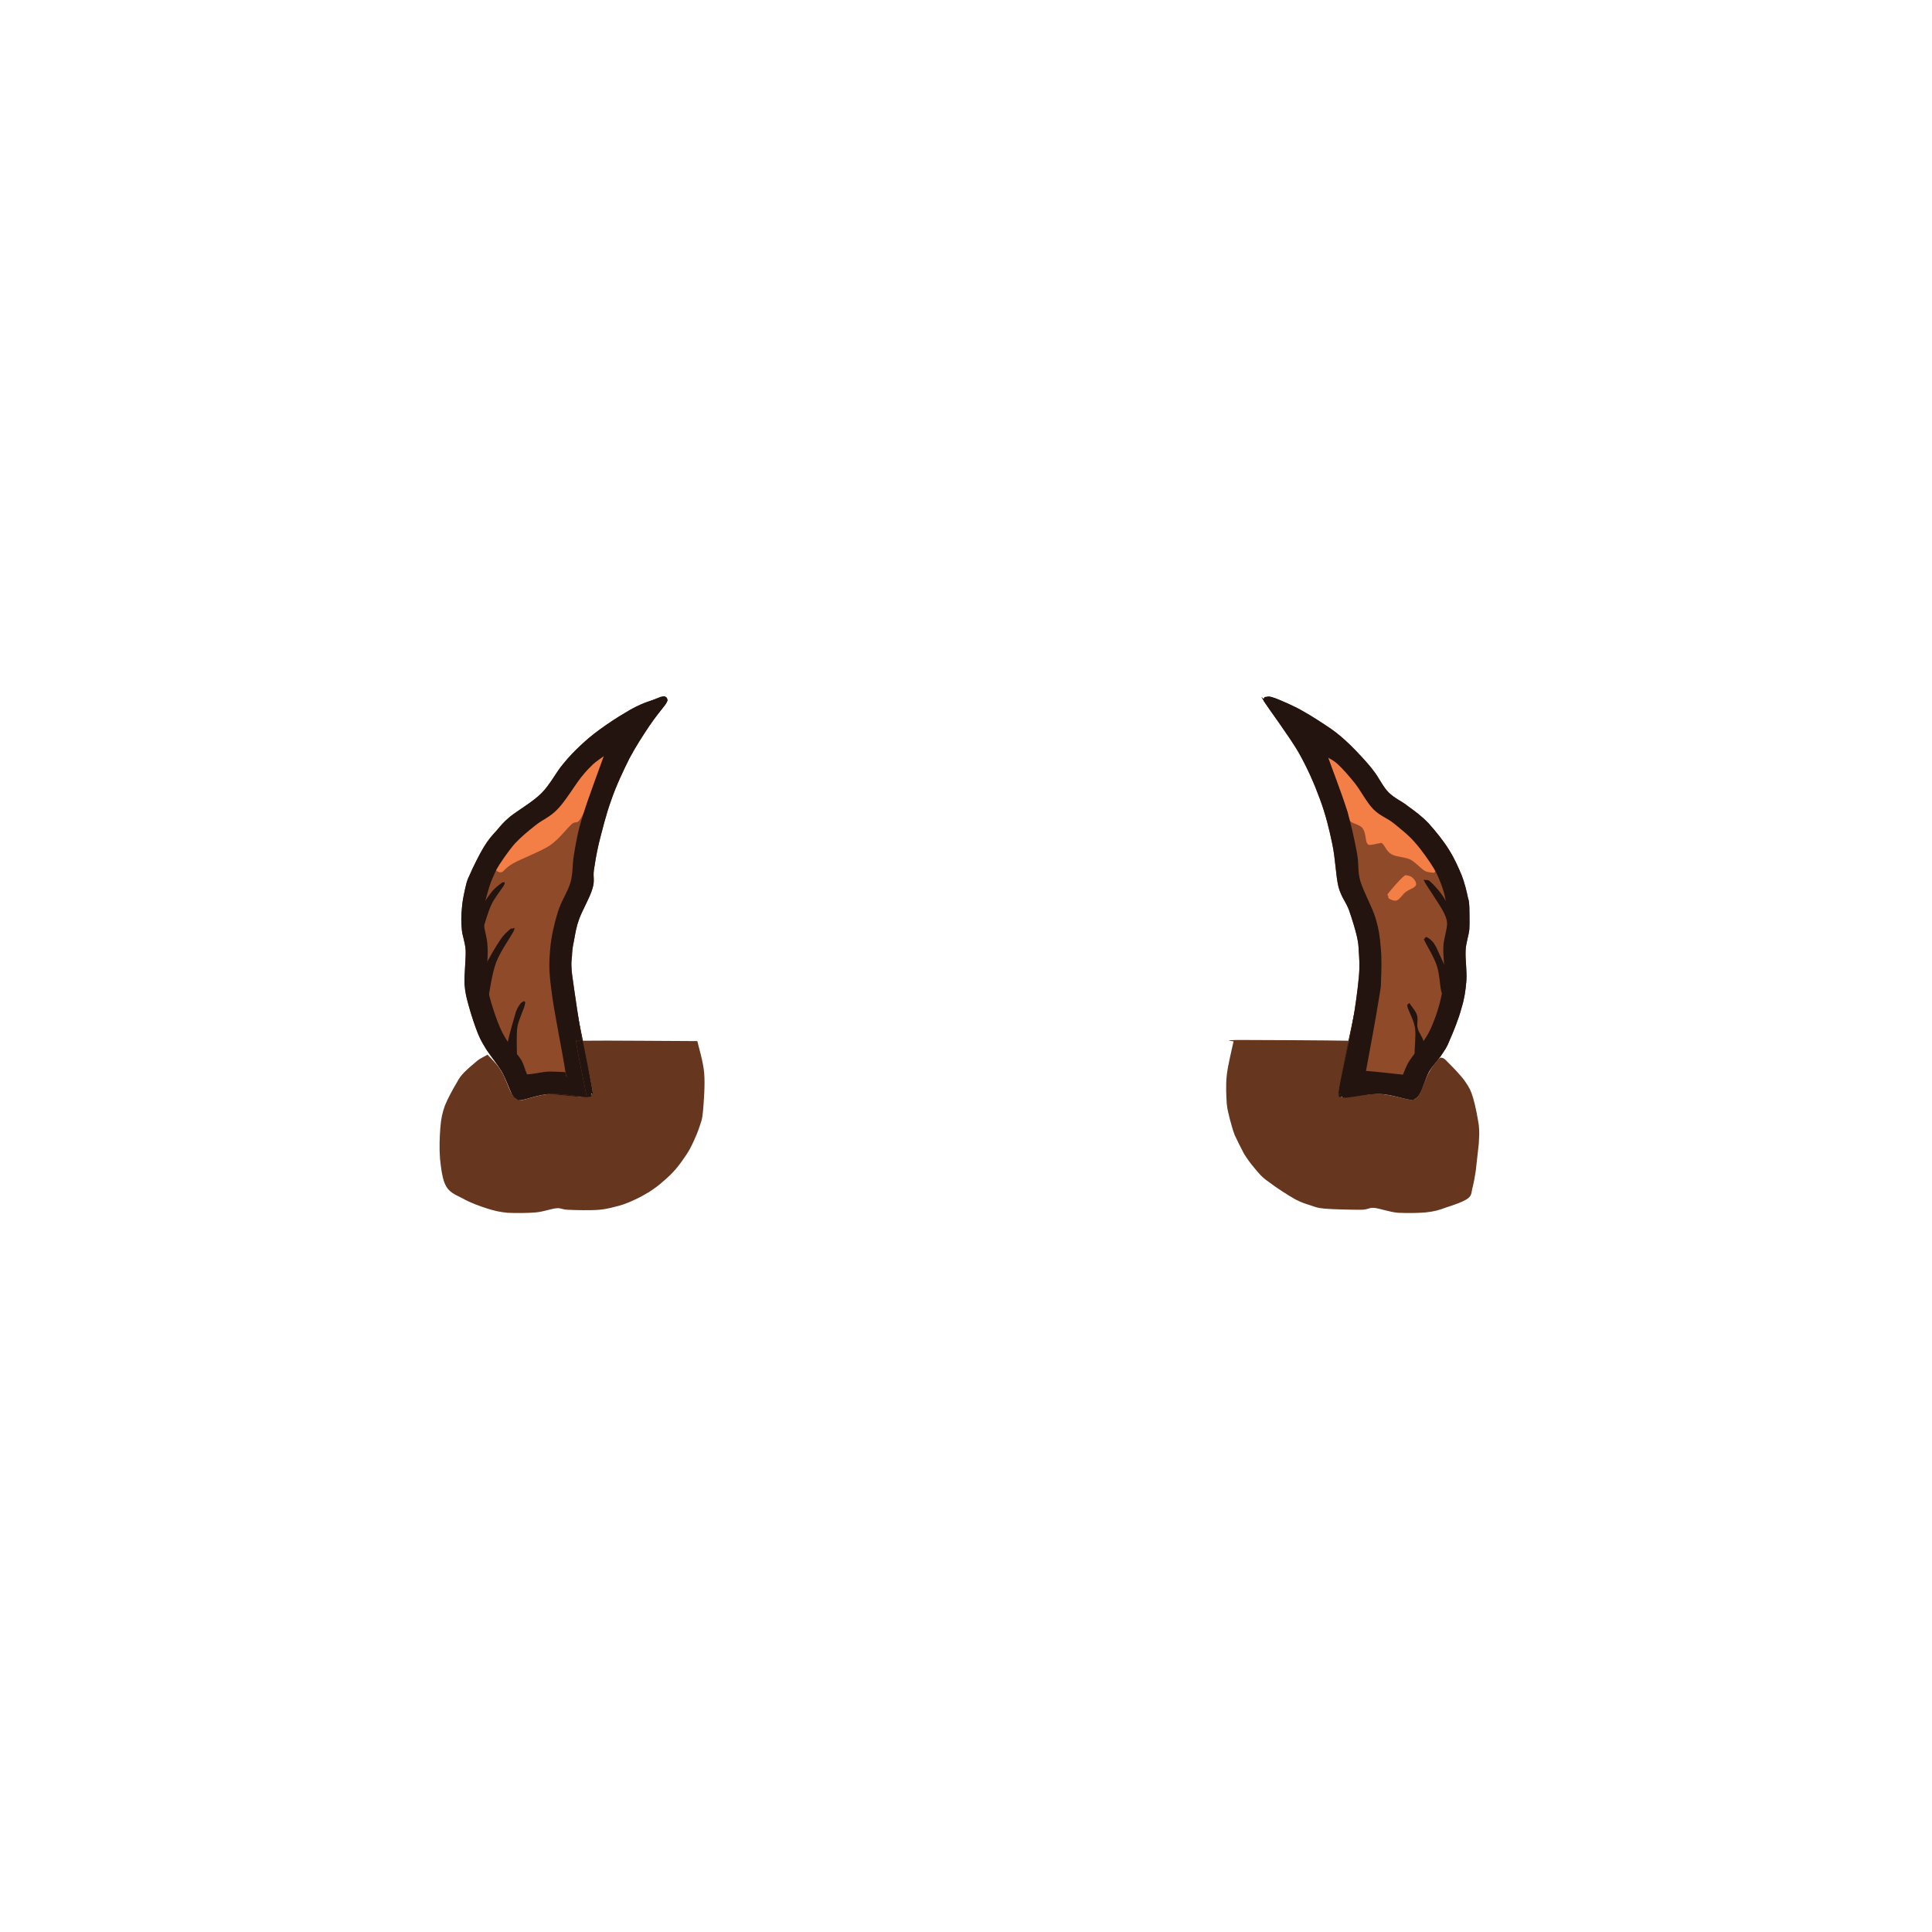
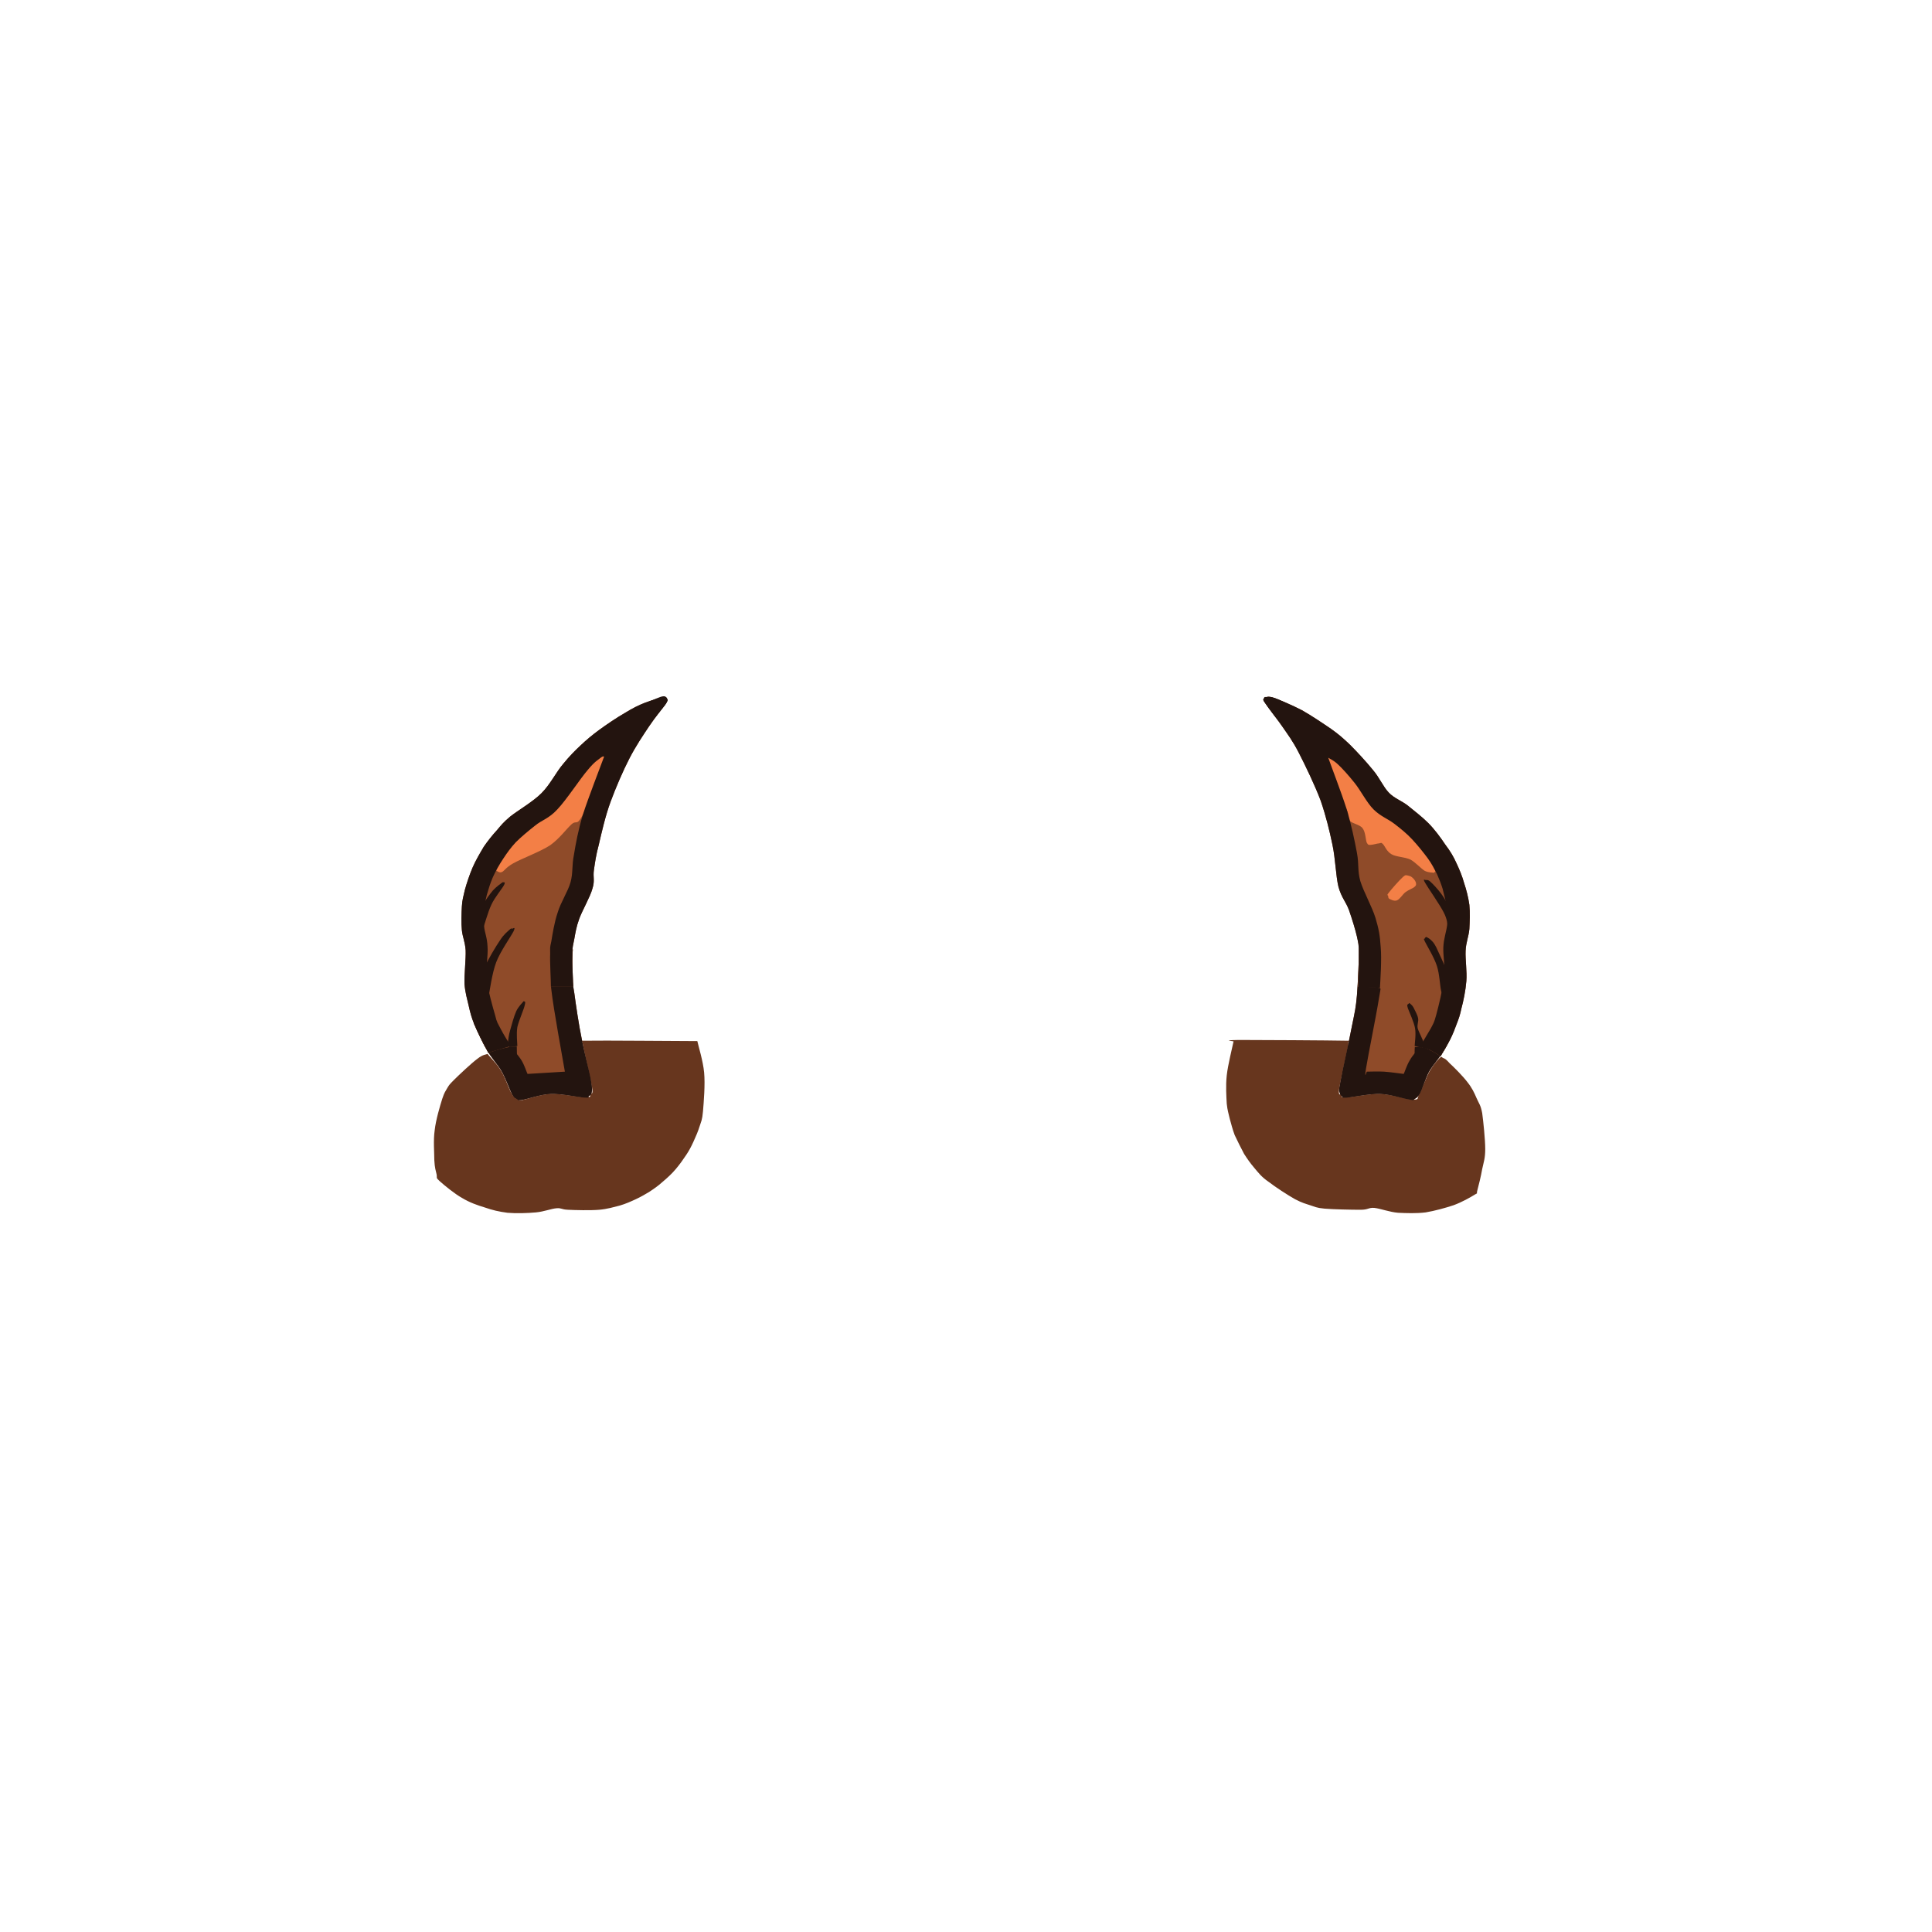
- <svg xmlns="http://www.w3.org/2000/svg" viewBox="0 0 512 512" width="512" height="512" data-from-png="1" data-length="short" data-min-age="13" data-elder="male" data-gender="male" data-crown="bare" data-drawn-on="athletic">
+ <svg xmlns="http://www.w3.org/2000/svg" viewBox="0 0 512 512" width="512" height="512" data-from-png="1" data-length="short" data-min-age="13" data-elder="male" data-gender="male" data-crown="bare" data-drawn-on="athletic" data-sides="behind">
  <g id="hair_back">
-     <path fill="#67361e" fill-rule="evenodd" d="M143 281.3C142.4 281.3 142.2 281.7 141.5 280.9C140.8 280.1 139.1 277.4 138.6 276.5C138.1 275.6 138.7 275.9 138.7 275.8C139.6 275.7 143 275.6 144 275.6C145 275.7 144.8 275.9 145 276C145.1 276.8 145.7 279.8 145.8 280.5C145.7 280.6 145.5 280.9 145 281C144.5 281.1 143.6 281.3 143 281.3Z M142 321.3C139.8 321.5 136.6 321.5 134.5 321.4C132.4 321.2 131.2 320.9 129.2 320.3C127.3 319.7 124.8 318.8 123 317.8C121.2 316.8 119.4 316.3 118.3 314.5C117.2 312.7 116.9 309.6 116.6 307C116.4 304.4 116.5 301.1 116.7 298.8C116.9 296.4 117.2 295 117.9 293C118.7 291 120.1 288.5 121 287C121.8 285.5 122.1 285.2 123 284.2C123.9 283.3 125.5 281.9 126.5 281.1C127.5 280.3 128.8 279.8 129.2 279.5C129.8 280.2 131.8 282 132.8 283.8C133.9 285.5 134.8 288.5 135.6 289.8C136.3 291 136.8 291.1 137.2 291.3C137.7 291.6 137 291.7 138.5 291.5C140 291.2 143.2 290 146 289.9C148.8 289.8 153.3 290.8 155 290.8C156.7 290.9 156.2 290.4 156.5 290C156.8 289.6 157.2 290.5 156.9 288.5C156.6 286.5 155.1 280 154.7 278C154.3 276 154.4 276.6 154.4 276.2C154.5 275.9 149.7 275.8 154.8 275.8C159.8 275.7 179.8 275.9 184.8 275.9C185.1 277.3 186.3 281.1 186.6 284.2C186.9 287.4 186.5 292.1 186.3 294.5C186.1 296.9 185.8 297.2 185.4 298.5C185 299.8 184.4 301.2 183.8 302.5C183.2 303.8 182.7 304.8 181.9 306C181.1 307.2 180.2 308.5 179.1 309.8C178.1 311 176.8 312.2 175.6 313.2C174.4 314.3 173.2 315.1 172 315.9C170.8 316.6 169.8 317.2 168.5 317.8C167.2 318.4 165.9 319 164.2 319.5C162.6 319.9 161 320.4 158.8 320.6C156.5 320.8 152.4 320.7 150.5 320.6C148.6 320.5 148.9 320.1 147.5 320.2C146.1 320.3 144.2 321.1 142 321.3Z M377.8 321.3C375.6 321.5 372.8 321.5 370.5 321.4C368.2 321.2 365.9 320.3 364.2 320.1C362.6 320 362.7 320.6 360.5 320.6C358.3 320.6 353.2 320.5 351 320.3C348.8 320.1 348.5 319.8 347.2 319.4C346 319 345.1 318.8 343.2 317.8C341.4 316.8 338 314.6 336.2 313.2C334.3 311.9 333.5 310.8 332.4 309.5C331.3 308.2 330.6 307.2 329.7 305.8C328.9 304.3 327.9 302.3 327.2 300.8C326.6 299.2 326.3 297.9 325.9 296.5C325.6 295.1 325.3 294.4 325.1 292.5C325 290.6 324.8 287.8 325.1 285C325.4 282.2 326.6 277.5 326.9 276C327.2 275.9 323.2 275.7 328.2 275.6C333.3 275.6 352.2 275.7 357 275.8C361.8 275.9 357.3 275.9 357.3 276.2C357.3 276.6 357.5 276 357.1 278C356.7 280 355.2 286.5 354.9 288.5C354.6 290.5 355.2 289.9 355.5 290.2C355.8 290.6 355.1 290.9 356.8 290.8C358.4 290.8 362.7 289.8 365.5 289.9C368.3 290 372 291.2 373.5 291.4C375 291.7 374.3 291.5 374.8 291.3C375.2 291 375.6 291 376.3 289.8C376.9 288.5 377.9 285.5 378.8 284C379.6 282.5 380.7 281.3 381.2 280.7C381.8 280.1 381.9 280.3 382 280.3C382.2 280.4 382.5 280.2 383.5 281.3C384.5 282.3 387.1 284.9 388.2 286.5C389.4 288.2 389.8 289 390.4 291C391 293 391.6 296.2 391.9 298.2C392.1 300.2 392 301 391.9 303C391.7 305 391.3 308.3 391.1 310.2C390.8 312.2 390.6 313.3 390.3 314.5C389.9 315.7 390.2 316.7 389 317.6C387.8 318.5 385.1 319.4 383.2 320C381.4 320.7 379.9 321.1 377.8 321.3Z M369.8 281.3C368.7 282 367.6 281.2 367 281.1C366.4 280.9 366.1 280.6 365.9 280.5C366.1 279.8 366.4 276.9 366.8 276C367.1 275.2 366.7 275.7 367.8 275.6C368.8 275.6 372.2 275.7 373 275.8C373.1 275.9 373.7 275.8 373.1 276.8C372.6 277.7 370.8 280.5 369.8 281.3Z" />
-     <path fill="#8f4b29" fill-rule="evenodd" d="M155.5 290.8C153.6 290.8 147.2 290 145.5 289.9C145 287.7 143.1 279.5 142.8 277C142.4 274.5 141.8 276.8 143.4 275C145 273.2 151 267.5 152.5 266C153.2 269.7 156.1 283.8 156.8 287.8C157.5 291.7 156.9 289.2 156.7 289.8C156.4 290.3 157.4 290.7 155.5 290.8Z M357.8 290.8C356.4 290.9 356.1 290.5 355.7 290.5C355.6 290.2 354.3 292.2 354.9 288.5C355.4 284.8 358.3 271.5 359 268.1C360.1 269.3 364.6 273.6 365.8 275C367.1 276.4 366.8 274 366.5 276.5C366.1 279 364.2 287.6 363.8 289.8C362.8 290 359.1 290.7 357.8 290.8Z" />
-     <path fill="#23140f" fill-rule="evenodd" d="M357.5 290.8C357.3 290.8 356.6 290.9 356.2 290.8C355.9 290.7 355.6 290.7 355.4 290.2C355.2 289.8 355.1 288.5 355 288.1C355.1 288.1 355.1 287.8 355.5 288.2C355.9 288.5 357 289.6 357.4 290C357.7 290.4 357.5 290.7 357.5 290.8Z" />
-     <path fill="#23140f" fill-rule="evenodd" d="M155.5 290.8C153.6 290.8 147.2 290 145.5 289.9C145.3 288.9 144.5 285.2 144.3 284.2C145.2 284.2 148.8 284 149.8 284C149.4 281.8 146.9 274 147.4 271C147.8 268 151.6 266.9 152.5 266C153.2 269.7 156.1 283.8 156.8 287.8C157.5 291.7 156.9 289.2 156.7 289.8C156.4 290.3 157.4 290.7 155.5 290.8Z M357.8 290.8C356.4 290.9 356.1 290.5 355.7 290.5C355.6 290.2 354.3 292.2 354.9 288.5C355.4 284.8 358.3 271.5 359 268.1C359.9 269 363.6 270.6 364.1 273.2C364.6 275.9 362.3 282 362 283.8C362.5 283.8 364.4 284.2 364.9 284.2C364.7 285.2 363.9 288.9 363.8 289.8C362.8 290 359.1 290.7 357.8 290.8Z" />
+     <path fill="#67361e" fill-rule="evenodd" d="M143 281.3C142.4 281.3 142.2 281.7 141.5 280.9C140.8 280.1 139.1 277.4 138.6 276.5C138.1 275.6 138.7 275.9 138.7 275.8C139.6 275.7 143 275.6 144 275.6C145 275.7 144.8 275.9 145 276C145.1 276.8 145.7 279.8 145.8 280.5C145.7 280.6 145.5 280.9 145 281C144.5 281.1 143.6 281.3 143 281.3Z M142 321.3C139.8 321.5 136.8 321.6 134.5 321.4C132.2 321.1 130.5 320.7 128.5 320C126.5 319.4 124.5 318.7 122.5 317.5C120.5 316.4 117.6 314 116.5 313C115.4 312 115.9 312.2 115.7 311.2C115.5 310.3 115.2 309.5 115.1 307.5C115.1 305.5 114.8 302.2 115.2 299.5C115.5 296.8 116.6 293.1 117.2 291.2C117.8 289.4 118 289.3 118.5 288.4C119 287.6 118.9 287.6 120.3 286.2C121.6 284.9 125 281.7 126.5 280.6C128 279.4 128.8 279.5 129.2 279.3C129.8 280.1 131.8 282 132.8 283.8C133.9 285.5 134.8 288.5 135.6 289.8C136.3 291 136.8 291.1 137.2 291.3C137.7 291.6 137 291.7 138.5 291.5C140 291.2 143.2 290 146 289.9C148.8 289.8 153.5 290.8 155.2 290.8C157 290.8 156.2 290.4 156.5 290C156.8 289.6 157.2 290.2 156.9 288.2C156.6 286.3 155.1 280 154.7 278C154.3 276 154.4 276.6 154.4 276.2C154.5 275.9 149.7 275.8 154.8 275.8C159.8 275.7 179.8 275.9 184.8 275.9C185.1 277.3 186.3 281.1 186.6 284.2C186.9 287.4 186.5 292.1 186.3 294.5C186.1 296.9 185.8 297.2 185.4 298.5C185 299.8 184.4 301.2 183.8 302.5C183.2 303.8 182.7 304.8 181.9 306C181.1 307.2 180.2 308.5 179.1 309.8C178.1 311 176.8 312.2 175.6 313.2C174.4 314.3 173.2 315.1 172 315.9C170.8 316.6 169.8 317.2 168.5 317.8C167.2 318.4 165.9 319 164.2 319.5C162.6 319.9 161 320.4 158.8 320.6C156.5 320.8 152.4 320.7 150.5 320.6C148.6 320.5 148.9 320.1 147.5 320.2C146.1 320.3 144.2 321.1 142 321.3Z M377.8 321.3C375.3 321.6 372.8 321.5 370.5 321.4C368.2 321.2 365.9 320.3 364.2 320.1C362.6 320 362.7 320.6 360.5 320.6C358.3 320.6 353.2 320.5 351 320.3C348.8 320.1 348.5 319.8 347.2 319.4C346 319 345.1 318.8 343.2 317.8C341.4 316.8 338 314.6 336.2 313.2C334.3 311.9 333.5 310.8 332.4 309.5C331.3 308.2 330.6 307.2 329.7 305.8C328.9 304.3 327.9 302.3 327.2 300.8C326.6 299.2 326.3 297.9 325.9 296.5C325.6 295.1 325.3 294.4 325.1 292.5C325 290.6 324.8 287.8 325.1 285C325.4 282.2 326.6 277.5 326.9 276C327.2 275.9 323.2 275.7 328.2 275.6C333.3 275.6 352.2 275.7 357 275.8C361.8 275.9 357.3 275.9 357.3 276.2C357.3 276.6 357.5 276 357.1 278C356.7 280 355.2 286.5 354.9 288.5C354.6 290.5 355.2 289.9 355.5 290.2C355.8 290.6 355 290.9 356.8 290.8C358.5 290.8 362.8 289.8 365.8 289.9C368.7 290 372.8 291.3 374.5 291.4C376.2 291.4 375.4 291.2 376.1 290C376.8 288.8 377.9 285.6 378.8 284C379.7 282.4 380.9 281 381.5 280.4C382.1 279.8 382 280.2 382.5 280.4C383 280.6 383.2 280.7 384.2 281.8C385.3 282.8 387.7 285.2 388.9 286.8C390.1 288.3 390.7 289.6 391.3 291C391.9 292.4 392.4 292.8 392.8 295C393.1 297.2 393.6 302 393.6 304.5C393.6 307 393.2 307.9 392.8 309.8C392.5 311.6 391.8 314.4 391.5 315.5C391.2 316.6 391.8 316 390.8 316.6C389.7 317.3 387.4 318.6 385.2 319.4C383.1 320.1 380.2 320.9 377.8 321.3Z M369.8 281.3C368.7 282 367.6 281.2 367 281.1C366.4 280.9 366.1 280.6 365.9 280.5C366.1 279.8 366.4 276.9 366.8 276C367.1 275.2 366.7 275.7 367.8 275.6C368.8 275.6 372.2 275.7 373 275.8C373.1 275.9 373.7 275.8 373.1 276.8C372.6 277.7 370.8 280.5 369.8 281.3Z" />
+     <path fill="#8f4b29" fill-rule="evenodd" d="M138.2 291.5C136.8 291.7 137.4 291.5 137 291.3C136.6 291 136.4 291.2 135.7 290C135.1 288.8 134.1 286 133 284C131.9 282 130.2 280.4 129 278.2C127.7 276.1 126.2 272.4 125.6 271.2C126.1 270.9 127.5 269.8 128.8 269.3C130 268.7 132.2 268.2 133 267.8C133.8 267.3 133.4 267.3 133.3 266.5C133.3 265.7 132.7 263.6 132.6 262.8C132.5 261.9 131.2 263.3 132.8 261.5C134.4 259.7 140.2 253.8 142 252.2C143.8 250.6 142.1 251.7 143.8 251.6C145.4 251.5 150.4 251.6 151.8 251.6C151.7 252.7 151.6 256.1 151.6 258C151.7 259.9 151.7 260.3 152.2 263.2C152.6 266.2 153.4 271.7 154.2 275.5C154.9 279.3 156.2 283.9 156.6 286.2C157 288.6 156.9 288.8 156.8 289.5C156.7 290.2 156.3 290.3 156 290.5C155.7 290.7 156.7 291 155 290.9C153.3 290.8 148.8 289.8 146 289.9C143.2 290 139.8 291.3 138.2 291.5Z M374.8 291.3C374.3 291.6 375 291.7 373.5 291.4C372 291.2 368.5 290 365.8 289.9C363 289.8 358.4 290.8 356.8 290.9C355.1 291 356 290.7 355.8 290.5C355.5 290.3 355.2 290.4 355.1 289.8C355 289.1 354.6 289.8 355.2 286.8C355.7 283.8 357.6 275.6 358.3 271.8C359.1 267.9 359.3 267.1 359.6 263.8C359.9 260.4 360.1 253.6 360.2 251.6C361.1 251.6 364.2 251.5 365.2 251.7C366.3 251.8 365 250.8 366.8 252.4C368.5 254 374.2 259.7 375.7 261.5C377.3 263.3 376.1 262.2 376.1 263C376.1 263.8 375.8 265.5 375.8 266.2C375.8 267 375.4 266.8 376.2 267.2C377.1 267.8 379.4 268.3 380.9 269.2C382.4 270.2 384.6 272.2 385.4 272.8C385 273.7 383.9 276.4 382.8 278.2C381.7 280.1 379.8 282.1 378.7 284C377.7 285.9 377 288.5 376.3 289.8C375.6 291 375.2 291 374.8 291.3Z" />
+     <path fill="#23140f" fill-rule="evenodd" d="M137 279.9C136.7 279.6 135.3 278.4 135 277.8C134.6 277.1 134.4 277.6 134.6 276C134.9 274.4 136.2 269.9 136.7 268.2C137.3 266.6 137.6 266.5 137.9 266C138.3 265.5 138.6 265.5 138.8 265.3C138.8 265.5 139.4 265.1 139.1 266.2C138.9 267.4 137.5 270 137.1 272.2C136.8 274.5 137 278.6 137 279.9Z M375.2 279.8C375.2 279.7 374.9 280.5 374.9 279.2C374.8 278 375.3 274.5 375 272.5C374.7 270.5 373.5 268.3 373.1 267.2C372.8 266.2 373 266.4 373 266.2C373.1 266.2 373.4 265.9 373.5 265.8C373.8 266.4 375.2 267.9 375.5 269C375.9 270.1 375.4 271.2 375.7 272.5C376 273.8 377.4 275.3 377.3 276.5C377.3 277.7 375.6 279.2 375.2 279.8Z M357.5 290.8C357.3 290.8 356.6 290.9 356.2 290.8C355.9 290.7 355.6 290.7 355.4 290.2C355.2 289.8 355.1 288.5 355 288.1C355.1 288.1 355.1 287.8 355.5 288.2C355.9 288.5 357 289.6 357.4 290C357.7 290.4 357.5 290.7 357.5 290.8Z" />
+     <path fill="#23140f" fill-rule="evenodd" d="M138.2 291.5C136.8 291.7 137.4 291.5 137 291.3C136.6 291 136.4 291.2 135.7 290C135.1 288.8 134.1 286 133 284C131.9 282 130.2 280.4 129 278.2C127.7 276.1 126.2 272.4 125.6 271.2C126 271 127.1 270.1 128 269.6C128.9 269.2 130.5 268.7 131 268.5C131.3 269.2 131.9 271.1 132.6 272.5C133.3 273.9 134.1 275.3 135 276.8C136 278.2 137.4 279.7 138.2 281C139 282.3 139.5 284 139.8 284.6C141.4 284.5 148 284.1 149.7 284C149.1 280.4 146.7 267.6 146.1 262.2C145.4 256.9 145.8 253.8 145.8 252C145.8 250.2 146 251.7 146 251.6C147 251.6 150.8 251.6 151.8 251.6C151.7 252.7 151.6 256.1 151.6 258C151.7 259.9 151.7 260.3 152.2 263.2C152.6 266.2 153.4 271.7 154.2 275.5C154.9 279.3 156.2 283.9 156.6 286.2C157 288.6 156.9 288.8 156.8 289.5C156.7 290.2 156.3 290.3 156 290.5C155.7 290.7 156.7 291 155 290.9C153.3 290.8 148.8 289.8 146 289.9C143.2 290 139.8 291.3 138.2 291.5Z M374.8 291.3C374.3 291.6 375 291.7 373.5 291.4C372 291.2 368.5 290 365.8 289.9C363 289.8 358.4 290.8 356.8 290.9C355.1 291 356 290.7 355.8 290.5C355.5 290.3 355.2 290.4 355.1 289.8C355 289.1 354.6 289.8 355.2 286.8C355.7 283.8 357.6 275.6 358.3 271.8C359.1 267.9 359.3 267.1 359.6 263.8C359.9 260.4 360.1 253.6 360.2 251.6C361 251.6 364 251.6 365 251.7C366 251.7 365.8 251.9 366 252C366 253.3 366.1 257.6 366 259.8C365.9 261.9 366.1 260.8 365.4 264.8C364.8 268.7 362.5 280 362 283.2C361.5 286.5 362.2 283.9 362.2 284C363 284 365.1 283.9 366.8 284C368.4 284.1 371.1 284.5 372 284.6C372.3 284 372.8 282.3 373.6 281C374.3 279.7 375.6 278.4 376.5 277C377.5 275.6 378.4 274 379 272.8C379.7 271.5 380.3 269.8 380.5 269.2C380.8 269.4 381.7 269.7 382.5 270.3C383.3 270.9 384.9 272.3 385.4 272.8C385 273.7 383.9 276.4 382.8 278.2C381.7 280.1 379.8 282.1 378.7 284C377.7 285.9 377 288.5 376.3 289.8C375.6 291 375.2 291 374.8 291.3Z" />
  </g>
  <g id="hair_base">
-     <path fill="#8f4b29" fill-rule="evenodd" d="M138.2 291.5C136.8 291.7 137.4 291.5 137 291.3C136.6 291 136.4 291.2 135.7 290C135.1 288.8 134.1 286 133 284C131.8 282 129.9 279.7 128.8 278C127.8 276.3 127.5 275.9 126.7 274C125.9 272.1 124.8 268.7 124.2 266.5C123.6 264.3 123.3 263.2 123.1 260.8C123 258.3 123.5 254.1 123.4 251.8C123.2 249.4 122.6 248.3 122.4 246.5C122.2 244.7 122.2 242.5 122.4 240.8C122.5 239 122.9 237.2 123.2 235.8C123.6 234.2 123.6 233.6 124.5 231.8C125.3 229.9 127 226.5 128.2 224.5C129.4 222.5 130.5 221.3 131.7 220C132.8 218.7 133.3 218 135.2 216.4C137.2 214.8 141.2 212.5 143.5 210.2C145.8 207.9 147.4 204.6 149.2 202.5C150.9 200.4 152.3 199 153.9 197.5C155.5 196 156.8 194.9 158.7 193.5C160.6 192.1 163.4 190.2 165.5 189C167.6 187.7 169.2 186.9 171 186.2C172.8 185.5 175.4 184.9 176.2 184.6C176.3 184.7 176.8 184.9 176.8 185.2C176.8 185.6 177.2 185.3 176.4 186.5C175.6 187.7 173.6 190.1 172 192.5C170.4 194.9 168.5 197.8 166.8 201C165.2 204.2 163.3 208.2 162 212C160.6 215.8 159.5 220.4 158.7 223.5C158 226.6 157.7 228.5 157.4 230.5C157.1 232.5 157.7 233.3 157 235.5C156.4 237.7 154.3 241.3 153.5 243.5C152.7 245.7 152.5 247.2 152.2 248.8C151.9 250.3 151.7 251.2 151.6 252.8C151.6 254.3 151.2 254.5 151.6 258.2C152.1 262 153.7 272.6 154.2 275.5C154 275.6 153.3 275.8 153.1 276C152.9 276.2 152.4 274.5 152.8 277C153.2 279.5 155.1 288.5 155.5 290.8C153.9 290.6 148.6 289.8 145.8 289.9C142.9 290 139.7 291.3 138.2 291.5Z M374.8 291.3C374.3 291.6 375 291.7 373.5 291.4C372 291.2 368.5 290 365.8 289.9C363 289.8 358.4 290.8 356.8 290.9C355.1 291 356 290.7 355.8 290.5C355.5 290.3 355.3 290.1 355.1 289.8C355 289.4 354.4 291.2 354.9 288.2C355.4 285.2 357.5 276.6 358.3 271.8C359.2 266.9 359.8 262.2 360.1 259C360.4 255.8 360.2 254 360.1 252.2C360 250.5 360 250.1 359.6 248.2C359.2 246.4 358.3 243.5 357.5 241.2C356.7 239 355.5 237.9 354.7 235C354 232.1 353.9 227.6 353.1 223.8C352.3 219.9 351.3 215.8 349.8 211.8C348.3 207.7 346.6 203.8 344.2 199.5C341.7 195.2 336.6 188.4 335.1 186C333.5 183.6 334.9 185.5 335 185.2C335 185 335 184.7 335.5 184.7C336 184.6 336.2 184.4 337.8 185C339.4 185.6 342.8 187 345.2 188.4C347.7 189.8 350.6 191.7 352.8 193.2C354.9 194.7 356 195.7 357.9 197.5C359.7 199.3 362.2 201.9 363.8 204C365.5 206.1 366.4 208.4 368 210C369.6 211.6 371.5 212.3 373.2 213.7C375 215 376.8 216.3 378.6 218.2C380.4 220.2 382.6 222.9 384 225.2C385.4 227.4 386.4 229.7 387.3 231.8C388.1 233.8 388.7 236.3 389 237.8C389.4 239.2 389.3 239.1 389.4 240.5C389.4 241.9 389.5 244.3 389.4 246.2C389.2 248.2 388.5 249.7 388.4 252C388.3 254.3 388.8 257.5 388.6 260C388.4 262.5 388.1 264.6 387.3 267.2C386.6 269.9 385.1 273.6 384.2 275.6C383.4 277.7 382.9 278.2 382 279.6C381.1 281 379.7 282.3 378.7 284C377.8 285.7 377 288.5 376.3 289.8C375.6 291 375.2 291 374.8 291.3Z" />
+     <path fill="#8f4b29" fill-rule="evenodd" d="M130 278.8C129 279 129.6 278.9 129.5 279C129.4 278.9 129.6 279.5 129 278.2C128.3 277 126.5 273.5 125.7 271.5C124.9 269.5 124.6 268.3 124.2 266.5C123.8 264.7 123.3 263.2 123.1 260.8C123 258.3 123.5 254.1 123.4 251.8C123.2 249.4 122.6 248.4 122.4 246.5C122.2 244.6 122.3 242 122.4 240.2C122.5 238.5 122.8 237.5 123.2 235.8C123.7 234 124.4 231.9 125.2 230C126 228.1 127.2 226.1 128.2 224.4C129.3 222.8 130.5 221.3 131.7 220C132.8 218.7 133.3 218 135.2 216.4C137.2 214.8 141.2 212.5 143.5 210.2C145.8 207.9 147.4 204.6 149.2 202.5C150.9 200.4 152.3 199 153.9 197.5C155.5 196 156.8 194.9 158.7 193.5C160.6 192.1 163.4 190.2 165.5 189C167.6 187.7 169.2 186.9 171 186.2C172.8 185.5 175.4 184.9 176.2 184.6C176.3 184.7 176.8 185 176.8 185.2C176.8 185.5 177.3 185.2 176.5 186.4C175.7 187.6 173.6 190.1 172 192.5C170.4 194.9 168.5 197.7 166.8 201C165.1 204.3 163.2 208.7 161.8 212.5C160.4 216.3 159.4 220.8 158.7 223.8C157.9 226.8 157.7 228.5 157.4 230.5C157.1 232.5 157.7 233.3 157 235.5C156.4 237.7 154.3 241.3 153.5 243.5C152.7 245.7 152.5 247.2 152.2 248.8C151.9 250.3 151.7 250.9 151.6 253C151.6 255.1 151.9 260.1 151.9 261.5C150.6 261.5 145.5 261.5 144 261.6C142.5 261.8 142.9 262.1 142.7 262.2C143 264.2 144.3 271.5 144.6 273.8C144.9 276 144.7 275.5 144.6 276C144.5 276.5 144.4 276.8 144.2 277C143.9 277.2 144.4 277.3 143 277.4C141.6 277.4 137.7 277.2 135.5 277.4C133.3 277.7 131 278.5 130 278.8Z M381.8 279.9C381.2 279.6 379.7 278.6 378.8 278.2C377.8 277.8 378.2 277.7 376.2 277.5C374.3 277.4 369.1 277.5 367.2 277.3C365.4 277.2 365.7 277 365.2 276.7C364.8 276.5 364.7 276.8 364.6 276C364.4 275.2 364.2 273.3 364.4 271.8C364.6 270.2 365.4 268.2 365.6 266.8C365.9 265.2 366.2 263.6 366.1 262.8C366 261.9 366 261.9 365 261.7C364 261.5 360.7 261.5 359.9 261.5C359.9 260 360.2 254.7 360.1 252.5C360.1 250.3 360 250.1 359.6 248.2C359.2 246.4 358.3 243.5 357.5 241.2C356.7 239 355.5 237.9 354.7 235C354 232.1 353.9 227.5 353.1 223.8C352.3 220 351.4 216.3 350 212.2C348.5 208.2 345.9 202.8 344.2 199.5C342.5 196.2 341.3 194.7 339.8 192.5C338.3 190.3 336 187.5 335.2 186.2C334.4 185 334.9 185.5 335 185.2C335 185 334.9 184.8 335.3 184.8C335.8 184.7 336.1 184.4 337.8 185C339.4 185.6 342.5 186.9 345 188.2C347.5 189.6 350.6 191.7 352.8 193.2C354.9 194.7 355.9 195.6 357.8 197.4C359.6 199.2 362.1 201.9 363.8 204C365.6 206.1 366.5 208.4 368 210C369.5 211.6 371.3 212.1 373.1 213.5C374.8 214.9 376.8 216.4 378.5 218.1C380.2 219.8 381.8 222 383 223.8C384.3 225.5 385.2 227 386 228.8C386.8 230.5 387.5 232.2 388 234C388.6 235.8 389.1 237.7 389.4 239.8C389.6 241.8 389.5 244.2 389.4 246.2C389.2 248.3 388.5 249.7 388.4 252C388.3 254.3 388.8 257.5 388.6 260C388.4 262.5 387.8 265.4 387.3 267.2C386.9 269.1 386.6 269.9 386.1 271.2C385.6 272.6 385 274.1 384.3 275.5C383.6 276.9 382.2 279.1 381.8 279.9Z" />
  </g>
  <g id="hair_bangs" />
  <g id="hair_lines">
    <path fill="#f37f46" fill-rule="evenodd" d="M133 231.1C132.3 231.4 131.8 230.8 131.6 230.8C131.6 230.5 130.7 230.3 131.5 229C132.2 227.7 134.5 224.4 136 222.7C137.5 220.9 138.9 219.9 140.8 218.4C142.6 216.9 145.3 215.5 147.1 213.8C148.9 212 149.9 209.7 151.4 207.8C153 205.8 155.2 203.2 156.5 201.9C157.8 200.6 158.3 200.2 159 199.9C159.7 199.6 160.2 200.1 160.5 200.1C160.5 200.4 161.8 199.1 160.8 201.8C159.7 204.4 155.9 213.5 154.3 216.2C152.8 219 152.8 217.2 151.4 218.5C150 219.8 148.3 222.2 145.8 224C143.2 225.7 138.1 227.6 136 228.8C133.9 230 133.7 230.8 133 231.1Z M380 231.3C379.6 231.2 378.7 231.3 377.6 230.8C376.6 230.2 375.2 228.6 373.8 227.8C372.3 227.1 370 227.1 368.8 226.4C367.5 225.7 367 224.2 366.5 223.7C366 223.2 366 223.4 365.5 223.5C365 223.5 363.8 223.9 363.2 223.9C362.7 223.9 362.6 224 362.2 223.3C361.9 222.6 361.9 220.5 361.1 219.5C360.4 218.5 358.4 218.3 357.7 217.5C357 216.7 357.5 215.8 357 214.8C356.6 213.7 355.9 213 354.9 211C354 209 352 204.1 351.4 202.5C350.7 200.9 351.1 201.6 351.1 201.2C351.1 200.9 351.4 200.5 351.5 200.3C351.8 200.3 352.4 200 353 200.3C353.6 200.5 354.1 200.8 355.2 201.9C356.4 203 358.2 205 359.8 207C361.3 208.9 362.6 211.7 364.4 213.5C366.2 215.3 368.7 216.5 370.5 217.9C372.3 219.4 373.7 220.4 375.4 222.2C377 224.1 379.6 227.9 380.5 229.2C381.4 230.6 380.7 230.2 380.7 230.5C380.6 230.8 380.1 231.2 380 231.3Z M370.2 238.6C369.5 238.9 368.6 238.4 368.2 238.2C367.9 238 367.9 237.8 367.9 237.5C367.8 237.2 367.4 237.3 368.1 236.5C368.7 235.7 370.9 233.2 371.8 232.4C372.6 231.7 372.6 232 373 232C373.4 232.1 373.9 232.2 374.2 232.5C374.6 232.8 375 233.3 375.2 233.8C375.3 234.2 375.4 234.6 374.9 235C374.5 235.4 373.3 235.8 372.5 236.4C371.7 237 371 238.3 370.2 238.6Z" />
-     <path fill="#23140f" fill-rule="evenodd" d="M173 190.8C172.5 190.3 170.3 188.2 169.8 187.6C169.2 187 169.6 187.1 169.6 187C170.5 186.6 173.8 185.1 175 184.7C176.2 184.3 176.2 184.7 176.5 184.7C176.6 184.8 176.9 185.2 176.8 185.5C176.8 185.8 176.9 185.9 176.3 186.8C175.7 187.6 173.6 190.1 173 190.8Z M339 190.6C338.4 191.1 339 191.2 338.4 190.5C337.8 189.8 335.8 187.1 335.2 186.2C334.6 185.4 334.9 185.5 334.9 185.2C334.9 185 335.2 184.8 335.2 184.7C335.7 184.8 336.6 184.6 337.8 185C338.9 185.3 341.4 186.7 342.2 187C342.1 187.1 342.5 187 342 187.6C341.5 188.2 339.6 190.1 339 190.6Z M383.8 245.9C383.6 245.2 383.6 243.7 382.6 241.8C381.6 239.8 378.5 235.4 377.7 234C376.9 232.6 377.7 233.3 377.8 233.2C378 233.3 378.3 233 379 233.6C379.7 234.2 381 235.6 381.9 236.8C382.7 237.9 383.7 239.4 384 240.8C384.4 242.1 384.2 244.1 384.1 245C384.1 245.9 383.8 245.7 383.8 245.9Z M128 246.1C127.9 245.9 127.6 245.5 127.6 244.5C127.6 243.5 127.5 241.4 128 240C128.5 238.6 129.8 237 130.6 236C131.5 235 132.8 234.1 133.2 233.8C133.3 233.9 134.1 233.5 133.6 234.5C133.1 235.5 131.1 237.8 130.2 239.8C129.3 241.7 128.4 245.1 128 246.1Z M129.5 264C129.3 263.3 128.6 261 128.4 259.8C128.2 258.5 127.8 258 128.5 256.2C129.2 254.5 131.4 250.8 132.5 249.2C133.6 247.5 134.5 246.9 135 246.4C135.5 245.9 135.6 246.1 135.8 246.1C135.8 246.2 136.8 245.3 136.1 246.8C135.4 248.2 132.6 252.1 131.5 255C130.4 257.9 129.8 262.5 129.5 264Z M382.5 263.9C382.4 263.6 382.2 263.8 381.9 262.5C381.6 261.2 381.5 258.2 380.8 256C380.1 253.8 378.2 250.7 377.6 249.5C377.1 248.3 377.4 249 377.5 248.8C377.6 248.5 377.9 248.3 378 248.3C378.2 248.4 378.8 248.7 379.2 249.1C379.7 249.6 379.9 249.7 380.6 251C381.2 252.3 382.8 255.7 383.3 257C383.8 258.3 383.5 257.9 383.4 259C383.2 260.1 382.6 263.1 382.5 263.9Z M137 279.9C136.7 279.6 135.3 278.4 135 277.8C134.6 277.1 134.4 277.6 134.6 276C134.9 274.4 136.2 269.9 136.7 268.2C137.3 266.6 137.6 266.5 137.9 266C138.3 265.5 138.6 265.5 138.8 265.3C138.8 265.5 139.4 265.1 139.1 266.2C138.9 267.4 137.5 270 137.1 272.2C136.8 274.5 137 278.6 137 279.9Z M375.2 279.8C375.2 279.7 374.9 280.5 374.9 279.2C374.8 278 375.3 274.5 375 272.5C374.7 270.5 373.5 268.3 373.1 267.2C372.8 266.2 373 266.4 373 266.2C373.1 266.2 373.4 265.9 373.5 265.8C373.8 266.4 375.2 267.9 375.5 269C375.9 270.1 375.4 271.2 375.7 272.5C376 273.8 377.4 275.3 377.3 276.5C377.3 277.7 375.6 279.2 375.2 279.8Z M357.5 290.8C357.3 290.8 356.6 290.9 356.2 290.8C355.9 290.7 355.6 290.7 355.4 290.2C355.2 289.8 355.1 288.5 355 288.1C355.1 288.1 355.1 287.8 355.5 288.2C355.9 288.5 357 289.6 357.4 290C357.7 290.4 357.5 290.7 357.5 290.8Z" />
-     <path fill="#23140f" fill-rule="evenodd" d="M138.2 291.5C136.8 291.7 137.4 291.5 137 291.3C136.6 291 136.4 291.2 135.7 290C135.1 288.8 134.1 286 133 284C131.8 282 129.9 279.7 128.8 278C127.8 276.3 127.5 275.9 126.7 274C125.9 272.1 124.8 268.7 124.2 266.5C123.6 264.3 123.3 263.2 123.1 260.8C123 258.3 123.5 254.1 123.4 251.8C123.2 249.4 122.6 248.3 122.4 246.5C122.2 244.7 122.2 242.5 122.4 240.8C122.5 239 122.9 237.2 123.2 235.8C123.6 234.2 123.6 233.6 124.5 231.8C125.3 229.9 127 226.5 128.2 224.5C129.4 222.5 130.5 221.3 131.7 220C132.8 218.7 133.3 218 135.2 216.4C137.2 214.8 141.2 212.5 143.5 210.2C145.8 207.9 147.4 204.6 149.2 202.5C150.9 200.4 152.3 199 153.9 197.5C155.5 196 156.8 194.9 158.7 193.5C160.6 192.1 163.4 190.2 165.5 189C167.6 187.7 169.2 186.9 171 186.2C172.8 185.5 175.4 184.9 176.2 184.6C176.3 184.7 176.8 184.9 176.8 185.2C176.8 185.6 177.2 185.3 176.4 186.5C175.6 187.7 173.6 190.1 172 192.5C170.4 194.9 168.5 197.8 166.8 201C165.2 204.2 163.3 208.2 162 212C160.6 215.8 159.5 220.4 158.7 223.5C158 226.6 157.7 228.5 157.4 230.5C157.1 232.5 157.7 233.3 157 235.5C156.4 237.7 154.3 241.3 153.5 243.5C152.7 245.7 152.5 247.2 152.2 248.8C151.9 250.3 151.7 251.2 151.6 252.8C151.6 254.3 151.2 254.5 151.6 258.2C152.1 262 153.7 272.6 154.2 275.5C154 275.6 153.3 275.8 153.1 276C152.9 276.2 152.4 274.5 152.8 277C153.2 279.5 155.1 288.5 155.5 290.8C153.9 290.6 148.6 289.8 145.8 289.9C142.9 290 139.7 291.3 138.2 291.5Z M374.8 291.3C374.3 291.6 375 291.7 373.5 291.4C372 291.2 368.5 290 365.8 289.9C363 289.8 358.4 290.8 356.8 290.9C355.1 291 356 290.7 355.8 290.5C355.5 290.3 355.3 290.1 355.1 289.8C355 289.4 354.4 291.2 354.9 288.2C355.4 285.2 357.5 276.6 358.3 271.8C359.2 266.9 359.8 262.2 360.1 259C360.4 255.8 360.2 254 360.1 252.2C360 250.5 360 250.1 359.6 248.2C359.2 246.4 358.3 243.5 357.5 241.2C356.7 239 355.5 237.9 354.7 235C354 232.1 353.9 227.6 353.1 223.8C352.3 219.9 351.3 215.8 349.8 211.8C348.3 207.7 346.6 203.8 344.2 199.5C341.7 195.2 336.6 188.4 335.1 186C333.5 183.6 334.9 185.5 335 185.2C335 185 335 184.7 335.5 184.7C336 184.6 336.2 184.4 337.8 185C339.4 185.6 342.8 187 345.2 188.4C347.7 189.8 350.6 191.7 352.8 193.2C354.9 194.7 356 195.7 357.9 197.5C359.7 199.3 362.2 201.9 363.8 204C365.5 206.1 366.4 208.4 368 210C369.6 211.6 371.5 212.3 373.2 213.7C375 215 376.8 216.3 378.6 218.2C380.4 220.2 382.6 222.9 384 225.2C385.4 227.4 386.4 229.7 387.3 231.8C388.1 233.8 388.7 236.3 389 237.8C389.4 239.2 389.3 239.1 389.4 240.5C389.4 241.9 389.5 244.3 389.4 246.2C389.2 248.2 388.5 249.7 388.4 252C388.3 254.3 388.8 257.5 388.6 260C388.4 262.5 388.1 264.6 387.3 267.2C386.6 269.9 385.1 273.6 384.2 275.6C383.4 277.7 382.9 278.2 382 279.6C381.1 281 379.7 282.3 378.7 284C377.8 285.7 377 288.5 376.3 289.8C375.6 291 375.2 291 374.8 291.3Z M141.6 284.5C142.5 284.4 143.7 284.1 145 284C146.3 283.9 148.7 284.1 149.5 284.1C150.3 284 150.4 287.4 149.8 283.8C149.3 280.1 146.7 267.6 146.1 262.2C145.4 256.9 145.5 254.9 145.8 251.5C146.1 248.1 146.9 244.7 147.8 241.8C148.7 238.8 150.5 236.3 151.2 233.8C151.9 231.2 151.6 229.5 152.1 226.5C152.6 223.5 153.1 220.3 154.5 216C155.8 211.7 159.1 203 160 200.4C159.5 200.8 158.2 201.6 157.2 202.5C156.3 203.4 155.6 204 154 206C152.4 208 149.8 212.4 147.7 214.5C145.7 216.6 143.6 217.3 141.8 218.8C139.9 220.3 138.1 221.8 136.5 223.5C134.9 225.3 133.3 227.7 132.3 229.2C131.3 230.8 131.1 231.4 130.5 232.8C129.9 234.1 129.4 235.9 129 237.3C128.6 238.7 128.4 239.9 128.3 241.2C128.2 242.6 128.1 243.7 128.3 245.2C128.4 246.8 129.1 248.3 129.2 250.8C129.4 253.2 128.9 257.2 129 259.8C129.2 262.2 129.6 263.7 130.2 265.8C130.8 267.8 131.7 270.5 132.5 272.3C133.3 274.2 134.1 275.3 135 276.8C136 278.2 137.4 279.7 138.2 281C138.9 282.3 139.2 283.7 139.5 284.3C139.8 284.9 139.6 284.7 140 284.7C140.4 284.7 140.8 284.6 141.6 284.5Z M371.8 284.8C372.1 284.1 372.7 282.3 373.6 281C374.4 279.7 375.8 278.2 376.7 276.8C377.6 275.3 378.4 274.3 379.2 272.5C380 270.7 380.9 268.3 381.5 266C382.1 263.7 382.6 261.2 382.7 258.8C382.9 256.2 382.4 253.3 382.5 251C382.6 248.7 383.4 246.8 383.5 244.8C383.6 242.7 383.4 240.3 383.1 238.5C382.8 236.7 382.3 235.4 381.8 234C381.2 232.6 381 231.8 379.9 230C378.8 228.2 376.7 225.2 375 223.3C373.3 221.3 371.3 219.8 369.5 218.3C367.7 216.8 365.8 216.3 364 214.5C362.2 212.7 360.6 209.5 359 207.5C357.4 205.5 355.7 203.6 354.5 202.5C353.3 201.4 352.4 201.1 352 200.8C352.8 203.1 355.5 210.1 356.8 214.2C358.1 218.4 359 222.8 359.6 226C360.2 229.2 359.7 230.6 360.5 233.5C361.4 236.4 363.6 240.3 364.5 243.2C365.4 246.2 365.7 248.3 365.9 251C366.2 253.7 366.1 257.2 366 259.5C365.9 261.8 366.1 260.7 365.4 264.8C364.8 268.8 362.6 280.6 362 283.8C363.6 283.9 370.2 284.6 371.8 284.8Z" />
+     <path fill="#23140f" fill-rule="evenodd" d="M173 190.8C172.5 190.3 170.3 188.2 169.8 187.6C169.2 187 169.6 187.1 169.6 187C170.5 186.6 173.8 185.1 175 184.7C176.2 184.3 176.2 184.7 176.5 184.7C176.6 184.8 176.9 185.2 176.8 185.5C176.8 185.8 176.9 185.9 176.3 186.8C175.7 187.6 173.6 190.1 173 190.8Z M339 190.6C338.4 191.1 339 191.2 338.4 190.5C337.8 189.8 335.8 187.1 335.2 186.2C334.6 185.4 334.9 185.5 334.9 185.2C334.9 185 335.2 184.8 335.2 184.7C335.7 184.8 336.6 184.6 337.8 185C338.9 185.3 341.4 186.7 342.2 187C342.1 187.1 342.5 187 342 187.6C341.5 188.2 339.6 190.1 339 190.6Z M383.8 245.9C383.6 245.2 383.6 243.7 382.6 241.8C381.6 239.8 378.5 235.4 377.7 234C376.9 232.6 377.7 233.3 377.8 233.2C378 233.3 378.3 233 379 233.6C379.7 234.2 381 235.6 381.9 236.8C382.7 237.9 383.7 239.4 384 240.8C384.4 242.1 384.2 244.1 384.1 245C384.1 245.9 383.8 245.7 383.8 245.9Z M128 246.1C127.9 245.9 127.6 245.5 127.6 244.5C127.6 243.5 127.5 241.4 128 240C128.5 238.6 129.8 237 130.6 236C131.5 235 132.8 234.1 133.2 233.8C133.3 233.9 134.1 233.5 133.6 234.5C133.1 235.5 131.1 237.8 130.2 239.8C129.3 241.7 128.4 245.1 128 246.1Z M129.5 264C129.3 263.3 128.6 261 128.4 259.8C128.2 258.5 127.8 258 128.5 256.2C129.2 254.5 131.4 250.8 132.5 249.2C133.6 247.5 134.5 246.9 135 246.4C135.5 245.9 135.6 246.1 135.8 246.1C135.8 246.2 136.8 245.3 136.1 246.8C135.4 248.2 132.6 252.1 131.5 255C130.4 257.9 129.8 262.5 129.5 264Z M382.5 263.9C382.4 263.6 382.2 263.8 381.9 262.5C381.6 261.2 381.5 258.2 380.8 256C380.1 253.8 378.2 250.7 377.6 249.5C377.1 248.3 377.4 249 377.5 248.8C377.6 248.5 377.9 248.3 378 248.3C378.2 248.4 378.8 248.7 379.2 249.1C379.7 249.6 379.9 249.7 380.6 251C381.2 252.3 382.8 255.7 383.3 257C383.8 258.3 383.5 257.9 383.4 259C383.2 260.1 382.6 263.1 382.5 263.9Z M135 277.5C134.9 277.3 134.6 277 134.6 276.2C134.7 275.5 134.8 274.4 135.2 273C135.6 271.6 136.2 269.3 136.8 268C137.4 266.7 138.4 265.8 138.8 265.3C138.8 265.5 139.4 265.1 139.1 266.2C138.9 267.4 137.5 270.4 137.1 272.2C136.8 274.1 137.1 276.4 137.1 277.2C136.7 277.3 135.3 277.5 135 277.5Z M376.8 277.7C376.4 277.6 375.2 277.3 374.9 277.2C374.9 276.5 375.3 274.2 375 272.5C374.7 270.8 373.5 268.3 373.1 267.2C372.8 266.2 373 266.4 373 266.2C373.1 266.2 373.4 265.9 373.5 265.8C373.7 266 374.2 266.3 374.6 267C374.9 267.7 375.6 268.8 375.8 269.8C376 270.7 375.5 271.4 375.7 272.5C376 273.6 377.2 275.6 377.3 276.5C377.5 277.4 376.8 277.5 376.8 277.7Z" />
+     <path fill="#23140f" fill-rule="evenodd" d="M130 278.8C129 279.1 129.6 278.9 129.5 279C129.4 278.9 129.6 279.5 129 278.2C128.3 277 126.5 273.5 125.7 271.5C124.9 269.5 124.6 268.3 124.2 266.5C123.8 264.7 123.3 263.2 123.1 260.8C123 258.3 123.5 254.1 123.4 251.8C123.2 249.4 122.6 248.4 122.4 246.5C122.2 244.6 122.3 242 122.4 240.2C122.5 238.5 122.8 237.5 123.2 235.8C123.7 234 124.4 231.9 125.2 230C126 228.1 127.2 226.1 128.2 224.4C129.3 222.8 130.5 221.3 131.7 220C132.8 218.7 133.3 218 135.2 216.4C137.2 214.8 141.2 212.5 143.5 210.2C145.8 207.9 147.4 204.6 149.2 202.5C150.9 200.4 152.3 199 153.9 197.5C155.5 196 156.8 194.9 158.7 193.5C160.6 192.1 163.4 190.2 165.5 189C167.6 187.7 169.2 186.9 171 186.2C172.8 185.5 175.4 184.9 176.2 184.6C176.3 184.7 176.8 185 176.8 185.2C176.8 185.5 177.3 185.2 176.5 186.4C175.7 187.6 173.6 190.1 172 192.5C170.4 194.9 168.5 197.7 166.8 201C165.1 204.3 163.2 208.7 161.8 212.5C160.4 216.3 159.4 220.8 158.7 223.8C157.9 226.8 157.7 228.5 157.4 230.5C157.1 232.5 157.7 233.3 157 235.5C156.4 237.7 154.3 241.3 153.5 243.5C152.7 245.7 152.5 247.2 152.2 248.8C151.9 250.3 151.7 250.9 151.6 253C151.6 255.1 151.9 260.1 151.9 261.5C151 261.5 147 261.5 146 261.5C146 260 145.7 254.8 145.8 252.8C145.8 250.8 145.7 251.3 146.1 249.5C146.4 247.7 146.9 244.4 147.8 241.8C148.6 239.1 150.5 236.3 151.2 233.8C151.9 231.2 151.5 229.5 152.1 226.5C152.6 223.5 153.2 220.1 154.5 215.8C155.9 211.4 159.2 203 160.1 200.5C160 200.6 160 200.2 159.2 200.8C158.5 201.4 157.7 201.7 155.8 204C153.8 206.3 150.1 212 147.7 214.5C145.4 217 143.6 217.3 141.8 218.8C139.9 220.3 138.1 221.8 136.7 223.2C135.3 224.7 134.4 226 133.4 227.5C132.4 229 131.3 230.9 130.6 232.5C129.9 234.1 129.4 235.8 129 237.2C128.6 238.8 128.4 240.1 128.3 241.5C128.1 242.9 128.1 244 128.3 245.5C128.4 247 129.1 248.4 129.2 250.8C129.4 253.1 128.7 256.7 129 259.8C129.4 262.8 130.6 266.9 131.2 269C131.7 271.1 131.9 271.1 132.6 272.5C133.3 273.9 134.9 276.5 135.4 277.2C134.5 277.5 131 278.5 130 278.8Z M381.8 279.9C381.2 279.6 379.7 278.6 378.8 278.2C377.8 277.8 376.6 277.6 376.2 277.5C376.7 276.7 378.4 273.9 379.2 272.5C379.9 271.1 380 271.2 380.6 269C381.2 266.8 382.4 262 382.7 259C383 256 382.4 253.3 382.5 251C382.6 248.7 383.3 246.9 383.5 245.2C383.6 243.6 383.7 242.6 383.5 241C383.3 239.4 382.7 237.1 382.3 235.5C381.8 233.9 381.4 233 380.8 231.6C380.1 230.3 379.5 229 378.4 227.5C377.3 226 375.7 224 374.2 222.4C372.8 220.9 371.2 219.6 369.5 218.3C367.8 217 365.8 216.3 364 214.5C362.2 212.7 360.6 209.5 359 207.5C357.4 205.5 355.7 203.6 354.5 202.5C353.3 201.4 352.4 201.1 352 200.8C352.8 203.1 355.5 210.1 356.8 214.2C358.1 218.4 359 222.8 359.6 226C360.2 229.2 359.7 230.6 360.5 233.5C361.4 236.4 363.6 240.3 364.5 243.2C365.4 246.2 365.7 247.9 365.9 251C366.2 254.1 365.8 260 365.7 261.8C364.8 261.7 361 261.6 360 261.6C360 260.1 360.2 254.7 360.1 252.5C360.1 250.3 360 250.1 359.6 248.2C359.2 246.4 358.3 243.5 357.5 241.2C356.7 239 355.5 237.9 354.7 235C354 232.1 353.9 227.5 353.1 223.8C352.3 220 351.4 216.3 350 212.2C348.5 208.2 345.9 202.8 344.2 199.5C342.5 196.2 341.3 194.7 339.8 192.5C338.3 190.3 336 187.5 335.2 186.2C334.4 185 334.9 185.5 335 185.2C335 185 334.9 184.8 335.3 184.8C335.8 184.7 336.1 184.4 337.8 185C339.4 185.6 342.5 186.9 345 188.2C347.5 189.6 350.6 191.7 352.8 193.2C354.9 194.7 355.9 195.6 357.8 197.4C359.6 199.2 362.1 201.9 363.8 204C365.6 206.1 366.5 208.4 368 210C369.5 211.6 371.3 212.1 373.1 213.5C374.8 214.9 376.8 216.4 378.5 218.1C380.2 219.8 381.8 222 383 223.8C384.3 225.5 385.2 227 386 228.8C386.8 230.5 387.5 232.2 388 234C388.6 235.8 389.1 237.7 389.4 239.8C389.6 241.8 389.5 244.2 389.4 246.2C389.2 248.3 388.5 249.7 388.4 252C388.3 254.3 388.8 257.5 388.6 260C388.4 262.5 387.8 265.4 387.3 267.2C386.9 269.1 386.6 269.9 386.1 271.2C385.6 272.6 385 274.1 384.3 275.5C383.6 276.9 382.2 279.1 381.8 279.9Z" />
  </g>
</svg>
